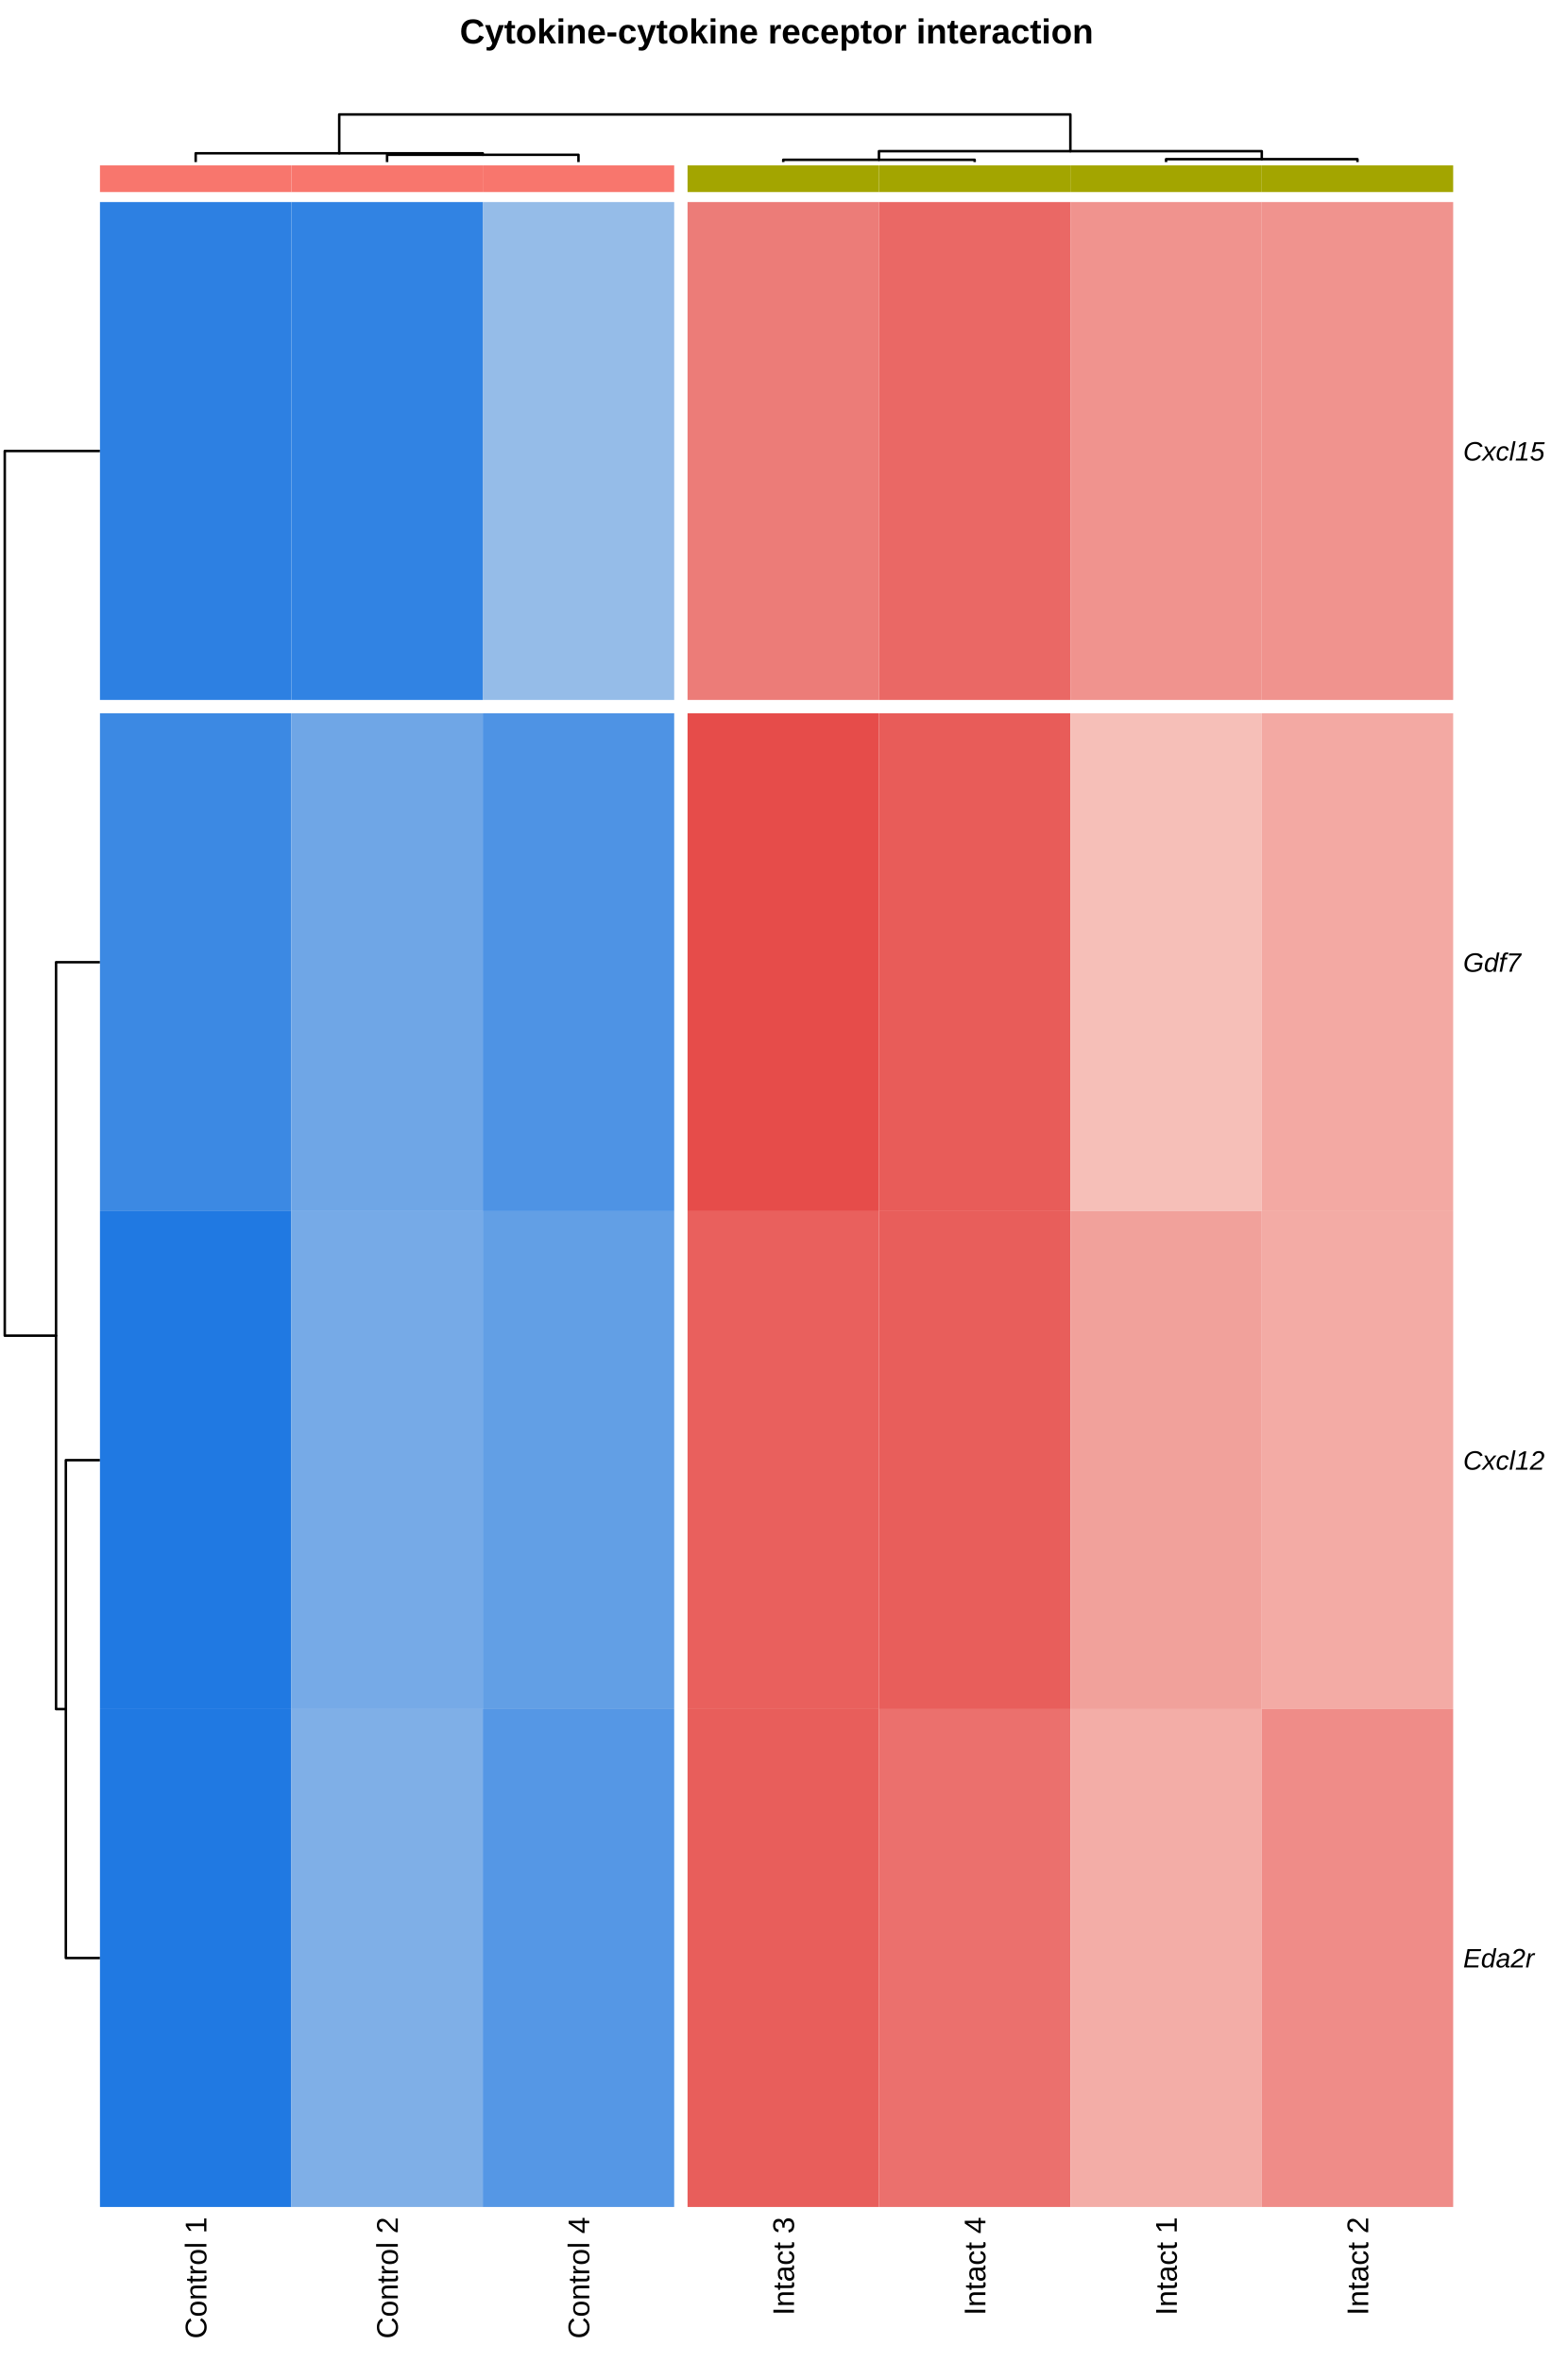
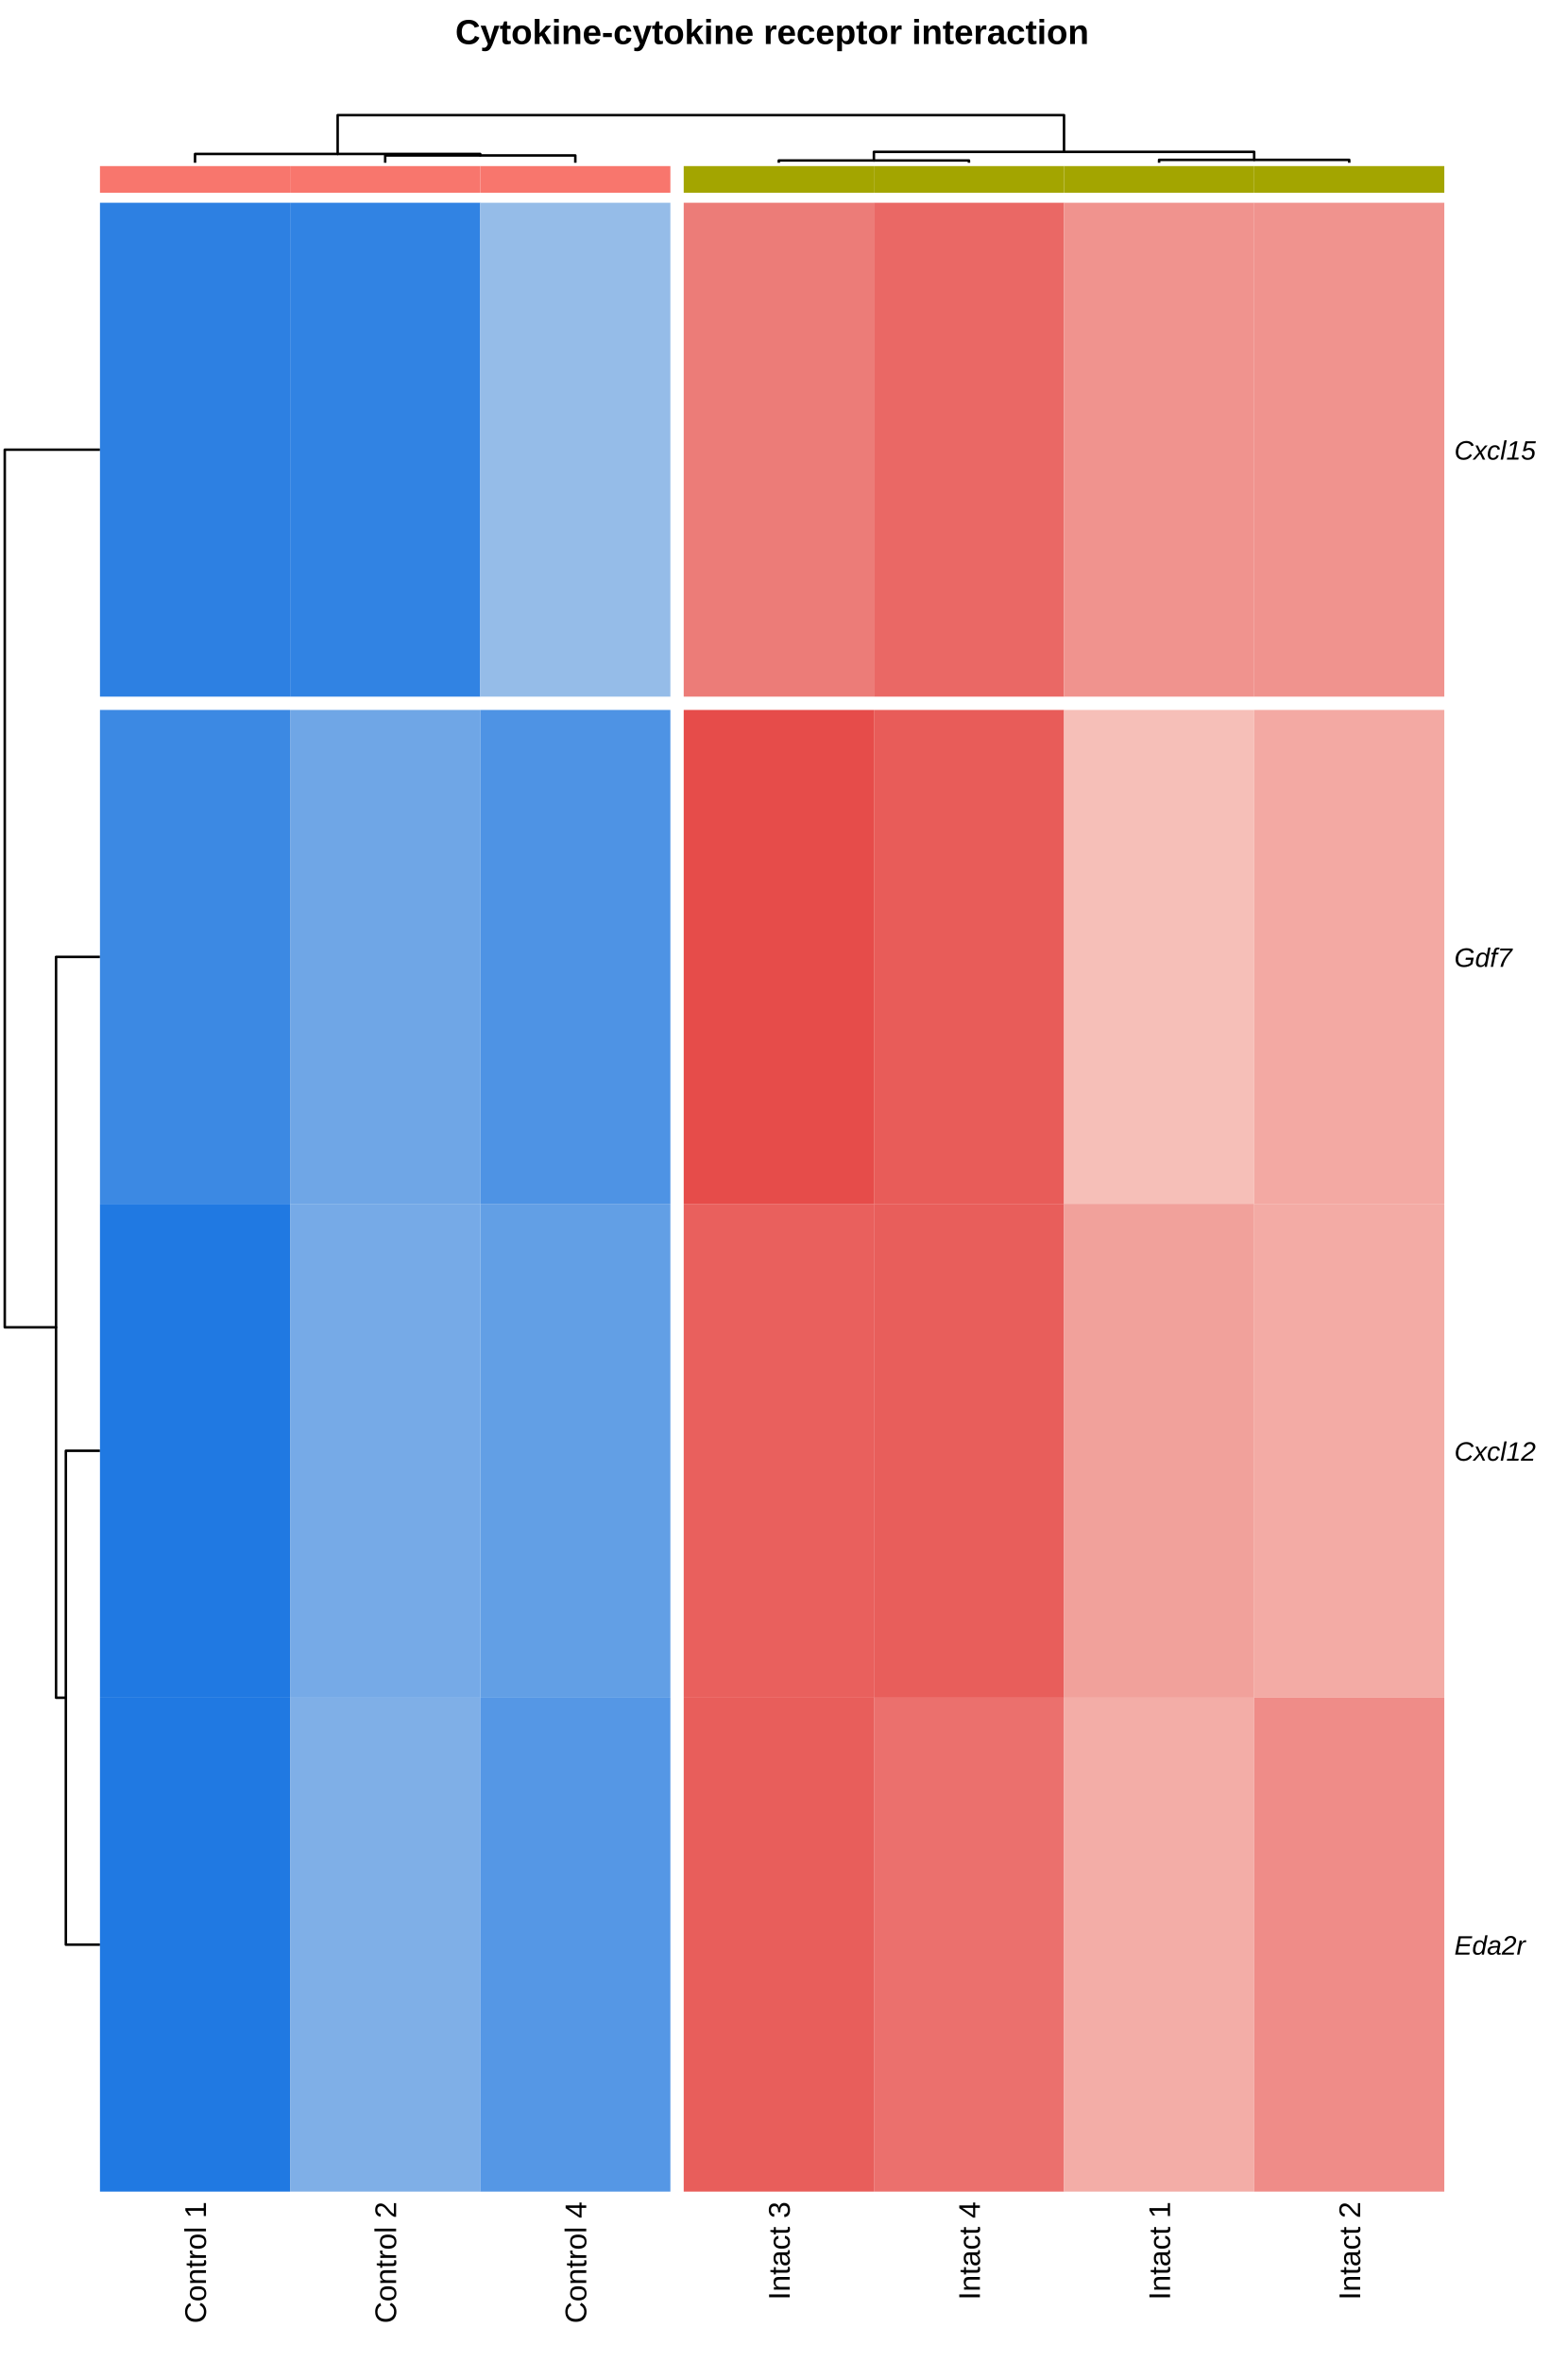
<svg xmlns="http://www.w3.org/2000/svg" class="svglite" width="470.55pt" height="708.66pt" viewBox="0 0 470.55 708.66">
  <defs>
    <style type="text/css">
    .svglite line, .svglite polyline, .svglite polygon, .svglite path, .svglite rect, .svglite circle {
      fill: none;
      stroke: #000000;
      stroke-linecap: round;
      stroke-linejoin: round;
      stroke-miterlimit: 10.00;
    }
    .svglite text {
      white-space: pre;
    }
  </style>
  </defs>
  <rect width="100%" height="100%" style="stroke: none; fill: none;" />
  <defs>
    <clipPath id="cpMC4wMHw0NzAuNTV8MC4wMHw3MDguNjY=">
      <rect x="0.00" y="0.00" width="470.55" height="708.66" />
    </clipPath>
  </defs>
  <g clip-path="url(#cpMC4wMHw0NzAuNTV8MC4wMHw3MDguNjY=)">
-     <text x="233.05" y="13.04" text-anchor="middle" style="font-size: 10.40px; font-weight: bold; font-family: &quot;Arial&quot;;" textLength="189.99px" lengthAdjust="spacingAndGlyphs">Cytokine-cytokine receptor interaction</text>
-     <text x="233.05" y="28.02" text-anchor="middle" style="font-size: 10.40px; font-weight: bold; font-family: &quot;Arial&quot;;" textLength="0.00px" lengthAdjust="spacingAndGlyphs" />
+     <text x="231.71" y="13.21" text-anchor="middle" style="font-size: 10.40px; font-weight: bold; font-family: &quot;Arimo&quot;;" textLength="227.30px" lengthAdjust="spacingAndGlyphs">Cytokine-cytokine receptor interaction</text>
+     <text x="231.71" y="28.19" text-anchor="middle" style="font-size: 10.40px; font-weight: bold; font-family: &quot;Arimo&quot;;" textLength="0.00px" lengthAdjust="spacingAndGlyphs" />
  </g>
  <defs>
-     <clipPath id="cpMzAuMDB8NDM2LjA5fDMzLjYyfDQ4LjYy">
-       <rect x="30.00" y="33.62" width="406.09" height="15.00" />
+     <clipPath id="cpMzAuMDB8NDMzLjQzfDMzLjgzfDQ4Ljgz">
+       <rect x="30.00" y="33.83" width="403.43" height="15.00" />
    </clipPath>
  </defs>
-   <g clip-path="url(#cpMzAuMDB8NDM2LjA5fDMzLjYyfDQ4LjYy)">
-     <polyline points="235.05,48.62 235.05,47.94 292.49,47.94 292.49,48.62 " style="stroke-width: 0.75;" />
-     <polyline points="349.93,48.62 349.93,47.76 407.37,47.76 407.37,48.62 " style="stroke-width: 0.75;" />
-     <polyline points="116.16,48.62 116.16,46.44 173.60,46.44 173.60,48.62 " style="stroke-width: 0.75;" />
-     <polyline points="58.72,48.62 58.72,45.99 144.88,45.99 144.88,46.44 " style="stroke-width: 0.75;" />
-     <polyline points="263.77,47.94 263.77,45.36 378.65,45.36 378.65,47.76 " style="stroke-width: 0.75;" />
-     <polyline points="101.80,45.99 101.80,34.33 321.21,34.33 321.21,45.36 " style="stroke-width: 0.75;" />
+   <g clip-path="url(#cpMzAuMDB8NDMzLjQzfDMzLjgzfDQ4Ljgz)">
+     <polyline points="233.71,48.83 233.71,48.14 290.78,48.14 290.78,48.83 " style="stroke-width: 0.75;" />
+     <polyline points="347.84,48.83 347.84,47.96 404.90,47.96 404.90,48.83 " style="stroke-width: 0.75;" />
+     <polyline points="115.59,48.83 115.59,46.64 172.65,46.64 172.65,48.83 " style="stroke-width: 0.75;" />
+     <polyline points="58.53,48.83 58.53,46.19 144.12,46.19 144.12,46.64 " style="stroke-width: 0.75;" />
+     <polyline points="262.25,48.14 262.25,45.56 376.37,45.56 376.37,47.96 " style="stroke-width: 0.75;" />
+     <polyline points="101.33,46.19 101.33,34.54 319.31,34.54 319.31,45.56 " style="stroke-width: 0.75;" />
  </g>
  <g clip-path="url(#cpMC4wMHw0NzAuNTV8MC4wMHw3MDguNjY=)">
</g>
  <defs>
-     <clipPath id="cpMC4wMHwzMC4wMHw2MC42Mnw2NjIuMTU=">
-       <rect x="0" y="60.62" width="30.00" height="601.53" />
+     <clipPath id="cpMC4wMHwzMC4wMHw2MC44M3w2NTcuNTQ=">
+       <rect x="0.00" y="60.83" width="30.00" height="596.72" />
    </clipPath>
  </defs>
-   <g clip-path="url(#cpMC4wMHwzMC4wMHw2MC42Mnw2NjIuMTU=)">
-     <polyline points="30.00,438.08 19.76,438.08 19.76,587.46 30.00,587.46 " style="stroke-width: 0.75;" />
-     <polyline points="30.00,288.69 16.82,288.69 16.82,512.77 19.76,512.77 " style="stroke-width: 0.75;" />
-     <polyline points="30.00,135.31 1.43,135.31 1.43,400.73 16.82,400.73 " style="stroke-width: 0.75;" />
+   <g clip-path="url(#cpMC4wMHwzMC4wMHw2MC44M3w2NTcuNTQ=)">
+     <polyline points="30.00,435.27 19.76,435.27 19.76,583.45 30.00,583.45 " style="stroke-width: 0.75;" />
+     <polyline points="30.00,287.09 16.82,287.09 16.82,509.36 19.76,509.36 " style="stroke-width: 0.75;" />
+     <polyline points="30.00,134.92 1.43,134.92 1.43,398.23 16.82,398.23 " style="stroke-width: 0.75;" />
  </g>
  <g clip-path="url(#cpMC4wMHw0NzAuNTV8MC4wMHw3MDguNjY=)">
-     <rect x="30.00" y="60.62" width="57.44" height="149.38" style="stroke-width: 0.75; stroke: none; fill: #2D80E2;" />
-     <rect x="30.00" y="214.00" width="57.44" height="149.38" style="stroke-width: 0.75; stroke: none; fill: #3C89E3;" />
-     <rect x="30.00" y="363.39" width="57.44" height="149.38" style="stroke-width: 0.75; stroke: none; fill: #2079E2;" />
-     <rect x="30.00" y="512.77" width="57.44" height="149.38" style="stroke-width: 0.75; stroke: none; fill: #2079E2;" />
-     <rect x="87.44" y="60.62" width="57.44" height="149.38" style="stroke-width: 0.75; stroke: none; fill: #3183E3;" />
-     <rect x="87.44" y="214.00" width="57.44" height="149.38" style="stroke-width: 0.75; stroke: none; fill: #6FA6E6;" />
-     <rect x="87.44" y="363.39" width="57.44" height="149.38" style="stroke-width: 0.75; stroke: none; fill: #76AAE7;" />
-     <rect x="87.44" y="512.77" width="57.44" height="149.38" style="stroke-width: 0.75; stroke: none; fill: #7FAFE7;" />
-     <rect x="144.88" y="60.62" width="57.44" height="149.38" style="stroke-width: 0.75; stroke: none; fill: #95BCE8;" />
-     <rect x="144.88" y="214.00" width="57.44" height="149.38" style="stroke-width: 0.75; stroke: none; fill: #4E93E4;" />
-     <rect x="144.88" y="363.39" width="57.44" height="149.38" style="stroke-width: 0.75; stroke: none; fill: #629FE5;" />
-     <rect x="144.88" y="512.77" width="57.44" height="149.38" style="stroke-width: 0.75; stroke: none; fill: #5597E5;" />
-     <rect x="206.33" y="60.62" width="57.44" height="149.38" style="stroke-width: 0.75; stroke: none; fill: #EC7C78;" />
-     <rect x="206.33" y="214.00" width="57.44" height="149.38" style="stroke-width: 0.75; stroke: none; fill: #E64C4A;" />
-     <rect x="206.33" y="363.39" width="57.44" height="149.38" style="stroke-width: 0.75; stroke: none; fill: #E9605D;" />
-     <rect x="206.33" y="512.77" width="57.44" height="149.38" style="stroke-width: 0.75; stroke: none; fill: #E85E5B;" />
-     <rect x="263.77" y="60.62" width="57.44" height="149.38" style="stroke-width: 0.75; stroke: none; fill: #EA6865;" />
-     <rect x="263.77" y="214.00" width="57.44" height="149.38" style="stroke-width: 0.75; stroke: none; fill: #E85C59;" />
-     <rect x="263.77" y="363.39" width="57.44" height="149.38" style="stroke-width: 0.75; stroke: none; fill: #E85E5B;" />
-     <rect x="263.77" y="512.77" width="57.44" height="149.38" style="stroke-width: 0.75; stroke: none; fill: #EB706D;" />
-     <rect x="321.21" y="60.62" width="57.44" height="149.38" style="stroke-width: 0.75; stroke: none; fill: #F0938E;" />
-     <rect x="321.21" y="214.00" width="57.44" height="149.38" style="stroke-width: 0.75; stroke: none; fill: #F6BFB8;" />
-     <rect x="321.21" y="363.39" width="57.44" height="149.38" style="stroke-width: 0.75; stroke: none; fill: #F1A19B;" />
-     <rect x="321.21" y="512.77" width="57.44" height="149.38" style="stroke-width: 0.75; stroke: none; fill: #F3ADA7;" />
-     <rect x="378.65" y="60.62" width="57.44" height="149.38" style="stroke-width: 0.75; stroke: none; fill: #F0938E;" />
-     <rect x="378.65" y="214.00" width="57.44" height="149.38" style="stroke-width: 0.75; stroke: none; fill: #F3A9A3;" />
-     <rect x="378.65" y="363.39" width="57.44" height="149.38" style="stroke-width: 0.75; stroke: none; fill: #F3ABA5;" />
-     <rect x="378.65" y="512.77" width="57.44" height="149.38" style="stroke-width: 0.75; stroke: none; fill: #EF8C88;" />
-     <text transform="translate(61.94,665.15) rotate(-90)" text-anchor="end" style="font-size: 9.00px; font-family: &quot;Arial&quot;;" textLength="36.51px" lengthAdjust="spacingAndGlyphs">Control 1</text>
-     <text transform="translate(119.38,665.15) rotate(-90)" text-anchor="end" style="font-size: 9.00px; font-family: &quot;Arial&quot;;" textLength="36.51px" lengthAdjust="spacingAndGlyphs">Control 2</text>
-     <text transform="translate(176.83,665.15) rotate(-90)" text-anchor="end" style="font-size: 9.00px; font-family: &quot;Arial&quot;;" textLength="36.51px" lengthAdjust="spacingAndGlyphs">Control 4</text>
-     <text transform="translate(238.27,665.15) rotate(-90)" text-anchor="end" style="font-size: 9.00px; font-family: &quot;Arial&quot;;" textLength="29.51px" lengthAdjust="spacingAndGlyphs">Intact 3</text>
-     <text transform="translate(295.71,665.15) rotate(-90)" text-anchor="end" style="font-size: 9.00px; font-family: &quot;Arial&quot;;" textLength="29.51px" lengthAdjust="spacingAndGlyphs">Intact 4</text>
-     <text transform="translate(353.15,665.15) rotate(-90)" text-anchor="end" style="font-size: 9.00px; font-family: &quot;Arial&quot;;" textLength="29.51px" lengthAdjust="spacingAndGlyphs">Intact 1</text>
-     <text transform="translate(410.59,665.15) rotate(-90)" text-anchor="end" style="font-size: 9.00px; font-family: &quot;Arial&quot;;" textLength="29.51px" lengthAdjust="spacingAndGlyphs">Intact 2</text>
-     <text x="439.09" y="138.18" style="font-size: 8.00px; font-style: italic; font-family: &quot;Arial&quot;;" textLength="24.46px" lengthAdjust="spacingAndGlyphs">Cxcl15</text>
-     <text x="439.09" y="291.56" style="font-size: 8.00px; font-style: italic; font-family: &quot;Arial&quot;;" textLength="17.34px" lengthAdjust="spacingAndGlyphs">Gdf7</text>
-     <text x="439.09" y="440.94" style="font-size: 8.00px; font-style: italic; font-family: &quot;Arial&quot;;" textLength="24.46px" lengthAdjust="spacingAndGlyphs">Cxcl12</text>
-     <text x="439.09" y="590.29" style="font-size: 8.00px; font-style: italic; font-family: &quot;Arial&quot;;" textLength="21.35px" lengthAdjust="spacingAndGlyphs">Eda2r</text>
-     <rect x="30.00" y="49.62" width="57.44" height="8.00" style="stroke-width: 0.75; stroke: none; fill: #F8766D;" />
-     <rect x="87.44" y="49.62" width="57.44" height="8.00" style="stroke-width: 0.75; stroke: none; fill: #F8766D;" />
-     <rect x="144.88" y="49.62" width="57.44" height="8.00" style="stroke-width: 0.75; stroke: none; fill: #F8766D;" />
-     <rect x="206.33" y="49.62" width="57.44" height="8.00" style="stroke-width: 0.75; stroke: none; fill: #A3A500;" />
-     <rect x="263.77" y="49.62" width="57.44" height="8.00" style="stroke-width: 0.75; stroke: none; fill: #A3A500;" />
-     <rect x="321.21" y="49.62" width="57.44" height="8.00" style="stroke-width: 0.75; stroke: none; fill: #A3A500;" />
-     <rect x="378.65" y="49.62" width="57.44" height="8.00" style="stroke-width: 0.75; stroke: none; fill: #A3A500;" />
+     <rect x="30.00" y="60.83" width="57.06" height="148.18" style="stroke-width: 0.75; stroke: none; fill: #2D80E2;" />
+     <rect x="30.00" y="213.00" width="57.06" height="148.18" style="stroke-width: 0.75; stroke: none; fill: #3C89E3;" />
+     <rect x="30.00" y="361.18" width="57.06" height="148.18" style="stroke-width: 0.75; stroke: none; fill: #2079E2;" />
+     <rect x="30.00" y="509.36" width="57.06" height="148.18" style="stroke-width: 0.75; stroke: none; fill: #2079E2;" />
+     <rect x="87.06" y="60.83" width="57.06" height="148.18" style="stroke-width: 0.75; stroke: none; fill: #3183E3;" />
+     <rect x="87.06" y="213.00" width="57.06" height="148.18" style="stroke-width: 0.75; stroke: none; fill: #6FA6E6;" />
+     <rect x="87.06" y="361.18" width="57.06" height="148.18" style="stroke-width: 0.75; stroke: none; fill: #76AAE7;" />
+     <rect x="87.06" y="509.36" width="57.06" height="148.18" style="stroke-width: 0.75; stroke: none; fill: #7FAFE7;" />
+     <rect x="144.12" y="60.83" width="57.06" height="148.18" style="stroke-width: 0.75; stroke: none; fill: #95BCE8;" />
+     <rect x="144.12" y="213.00" width="57.06" height="148.18" style="stroke-width: 0.75; stroke: none; fill: #4E93E4;" />
+     <rect x="144.12" y="361.18" width="57.06" height="148.18" style="stroke-width: 0.75; stroke: none; fill: #629FE5;" />
+     <rect x="144.12" y="509.36" width="57.06" height="148.18" style="stroke-width: 0.75; stroke: none; fill: #5597E5;" />
+     <rect x="205.18" y="60.83" width="57.06" height="148.18" style="stroke-width: 0.75; stroke: none; fill: #EC7C78;" />
+     <rect x="205.18" y="213.00" width="57.06" height="148.18" style="stroke-width: 0.75; stroke: none; fill: #E64C4A;" />
+     <rect x="205.18" y="361.18" width="57.06" height="148.18" style="stroke-width: 0.75; stroke: none; fill: #E9605D;" />
+     <rect x="205.18" y="509.36" width="57.06" height="148.18" style="stroke-width: 0.75; stroke: none; fill: #E85E5B;" />
+     <rect x="262.25" y="60.83" width="57.06" height="148.18" style="stroke-width: 0.75; stroke: none; fill: #EA6865;" />
+     <rect x="262.25" y="213.00" width="57.06" height="148.18" style="stroke-width: 0.75; stroke: none; fill: #E85C59;" />
+     <rect x="262.25" y="361.18" width="57.06" height="148.18" style="stroke-width: 0.75; stroke: none; fill: #E85E5B;" />
+     <rect x="262.25" y="509.36" width="57.06" height="148.18" style="stroke-width: 0.75; stroke: none; fill: #EB706D;" />
+     <rect x="319.31" y="60.83" width="57.06" height="148.18" style="stroke-width: 0.75; stroke: none; fill: #F0938E;" />
+     <rect x="319.31" y="213.00" width="57.06" height="148.18" style="stroke-width: 0.75; stroke: none; fill: #F6BFB8;" />
+     <rect x="319.31" y="361.18" width="57.06" height="148.18" style="stroke-width: 0.75; stroke: none; fill: #F1A19B;" />
+     <rect x="319.31" y="509.36" width="57.06" height="148.18" style="stroke-width: 0.75; stroke: none; fill: #F3ADA7;" />
+     <rect x="376.37" y="60.83" width="57.06" height="148.18" style="stroke-width: 0.75; stroke: none; fill: #F0938E;" />
+     <rect x="376.37" y="213.00" width="57.06" height="148.18" style="stroke-width: 0.75; stroke: none; fill: #F3A9A3;" />
+     <rect x="376.37" y="361.18" width="57.06" height="148.18" style="stroke-width: 0.75; stroke: none; fill: #F3ABA5;" />
+     <rect x="376.37" y="509.36" width="57.06" height="148.18" style="stroke-width: 0.75; stroke: none; fill: #EF8C88;" />
+     <text transform="translate(61.81,660.54) rotate(-90)" text-anchor="end" style="font-size: 9.00px; font-family: &quot;Arimo&quot;;" textLength="41.12px" lengthAdjust="spacingAndGlyphs">Control 1</text>
+     <text transform="translate(118.87,660.54) rotate(-90)" text-anchor="end" style="font-size: 9.00px; font-family: &quot;Arimo&quot;;" textLength="41.12px" lengthAdjust="spacingAndGlyphs">Control 2</text>
+     <text transform="translate(175.93,660.54) rotate(-90)" text-anchor="end" style="font-size: 9.00px; font-family: &quot;Arimo&quot;;" textLength="41.12px" lengthAdjust="spacingAndGlyphs">Control 4</text>
+     <text transform="translate(236.99,660.54) rotate(-90)" text-anchor="end" style="font-size: 9.00px; font-family: &quot;Arimo&quot;;" textLength="34.46px" lengthAdjust="spacingAndGlyphs">Intact 3</text>
+     <text transform="translate(294.06,660.54) rotate(-90)" text-anchor="end" style="font-size: 9.00px; font-family: &quot;Arimo&quot;;" textLength="34.46px" lengthAdjust="spacingAndGlyphs">Intact 4</text>
+     <text transform="translate(351.12,660.54) rotate(-90)" text-anchor="end" style="font-size: 9.00px; font-family: &quot;Arimo&quot;;" textLength="34.46px" lengthAdjust="spacingAndGlyphs">Intact 1</text>
+     <text transform="translate(408.18,660.54) rotate(-90)" text-anchor="end" style="font-size: 9.00px; font-family: &quot;Arimo&quot;;" textLength="34.46px" lengthAdjust="spacingAndGlyphs">Intact 2</text>
+     <text x="436.43" y="137.90" style="font-size: 8.00px; font-style: italic; font-family: &quot;Arimo&quot;;" textLength="27.12px" lengthAdjust="spacingAndGlyphs">Cxcl15</text>
+     <text x="436.43" y="290.08" style="font-size: 8.00px; font-style: italic; font-family: &quot;Arimo&quot;;" textLength="19.18px" lengthAdjust="spacingAndGlyphs">Gdf7</text>
+     <text x="436.43" y="438.25" style="font-size: 8.00px; font-style: italic; font-family: &quot;Arimo&quot;;" textLength="27.12px" lengthAdjust="spacingAndGlyphs">Cxcl12</text>
+     <text x="436.43" y="586.43" style="font-size: 8.00px; font-style: italic; font-family: &quot;Arimo&quot;;" textLength="23.41px" lengthAdjust="spacingAndGlyphs">Eda2r</text>
+     <rect x="30.00" y="49.83" width="57.06" height="8.00" style="stroke-width: 0.75; stroke: none; fill: #F8766D;" />
+     <rect x="87.06" y="49.83" width="57.06" height="8.00" style="stroke-width: 0.75; stroke: none; fill: #F8766D;" />
+     <rect x="144.12" y="49.83" width="57.06" height="8.00" style="stroke-width: 0.75; stroke: none; fill: #F8766D;" />
+     <rect x="205.18" y="49.83" width="57.06" height="8.00" style="stroke-width: 0.75; stroke: none; fill: #A3A500;" />
+     <rect x="262.25" y="49.83" width="57.06" height="8.00" style="stroke-width: 0.75; stroke: none; fill: #A3A500;" />
+     <rect x="319.31" y="49.83" width="57.06" height="8.00" style="stroke-width: 0.75; stroke: none; fill: #A3A500;" />
+     <rect x="376.37" y="49.83" width="57.06" height="8.00" style="stroke-width: 0.75; stroke: none; fill: #A3A500;" />
  </g>
</svg>
